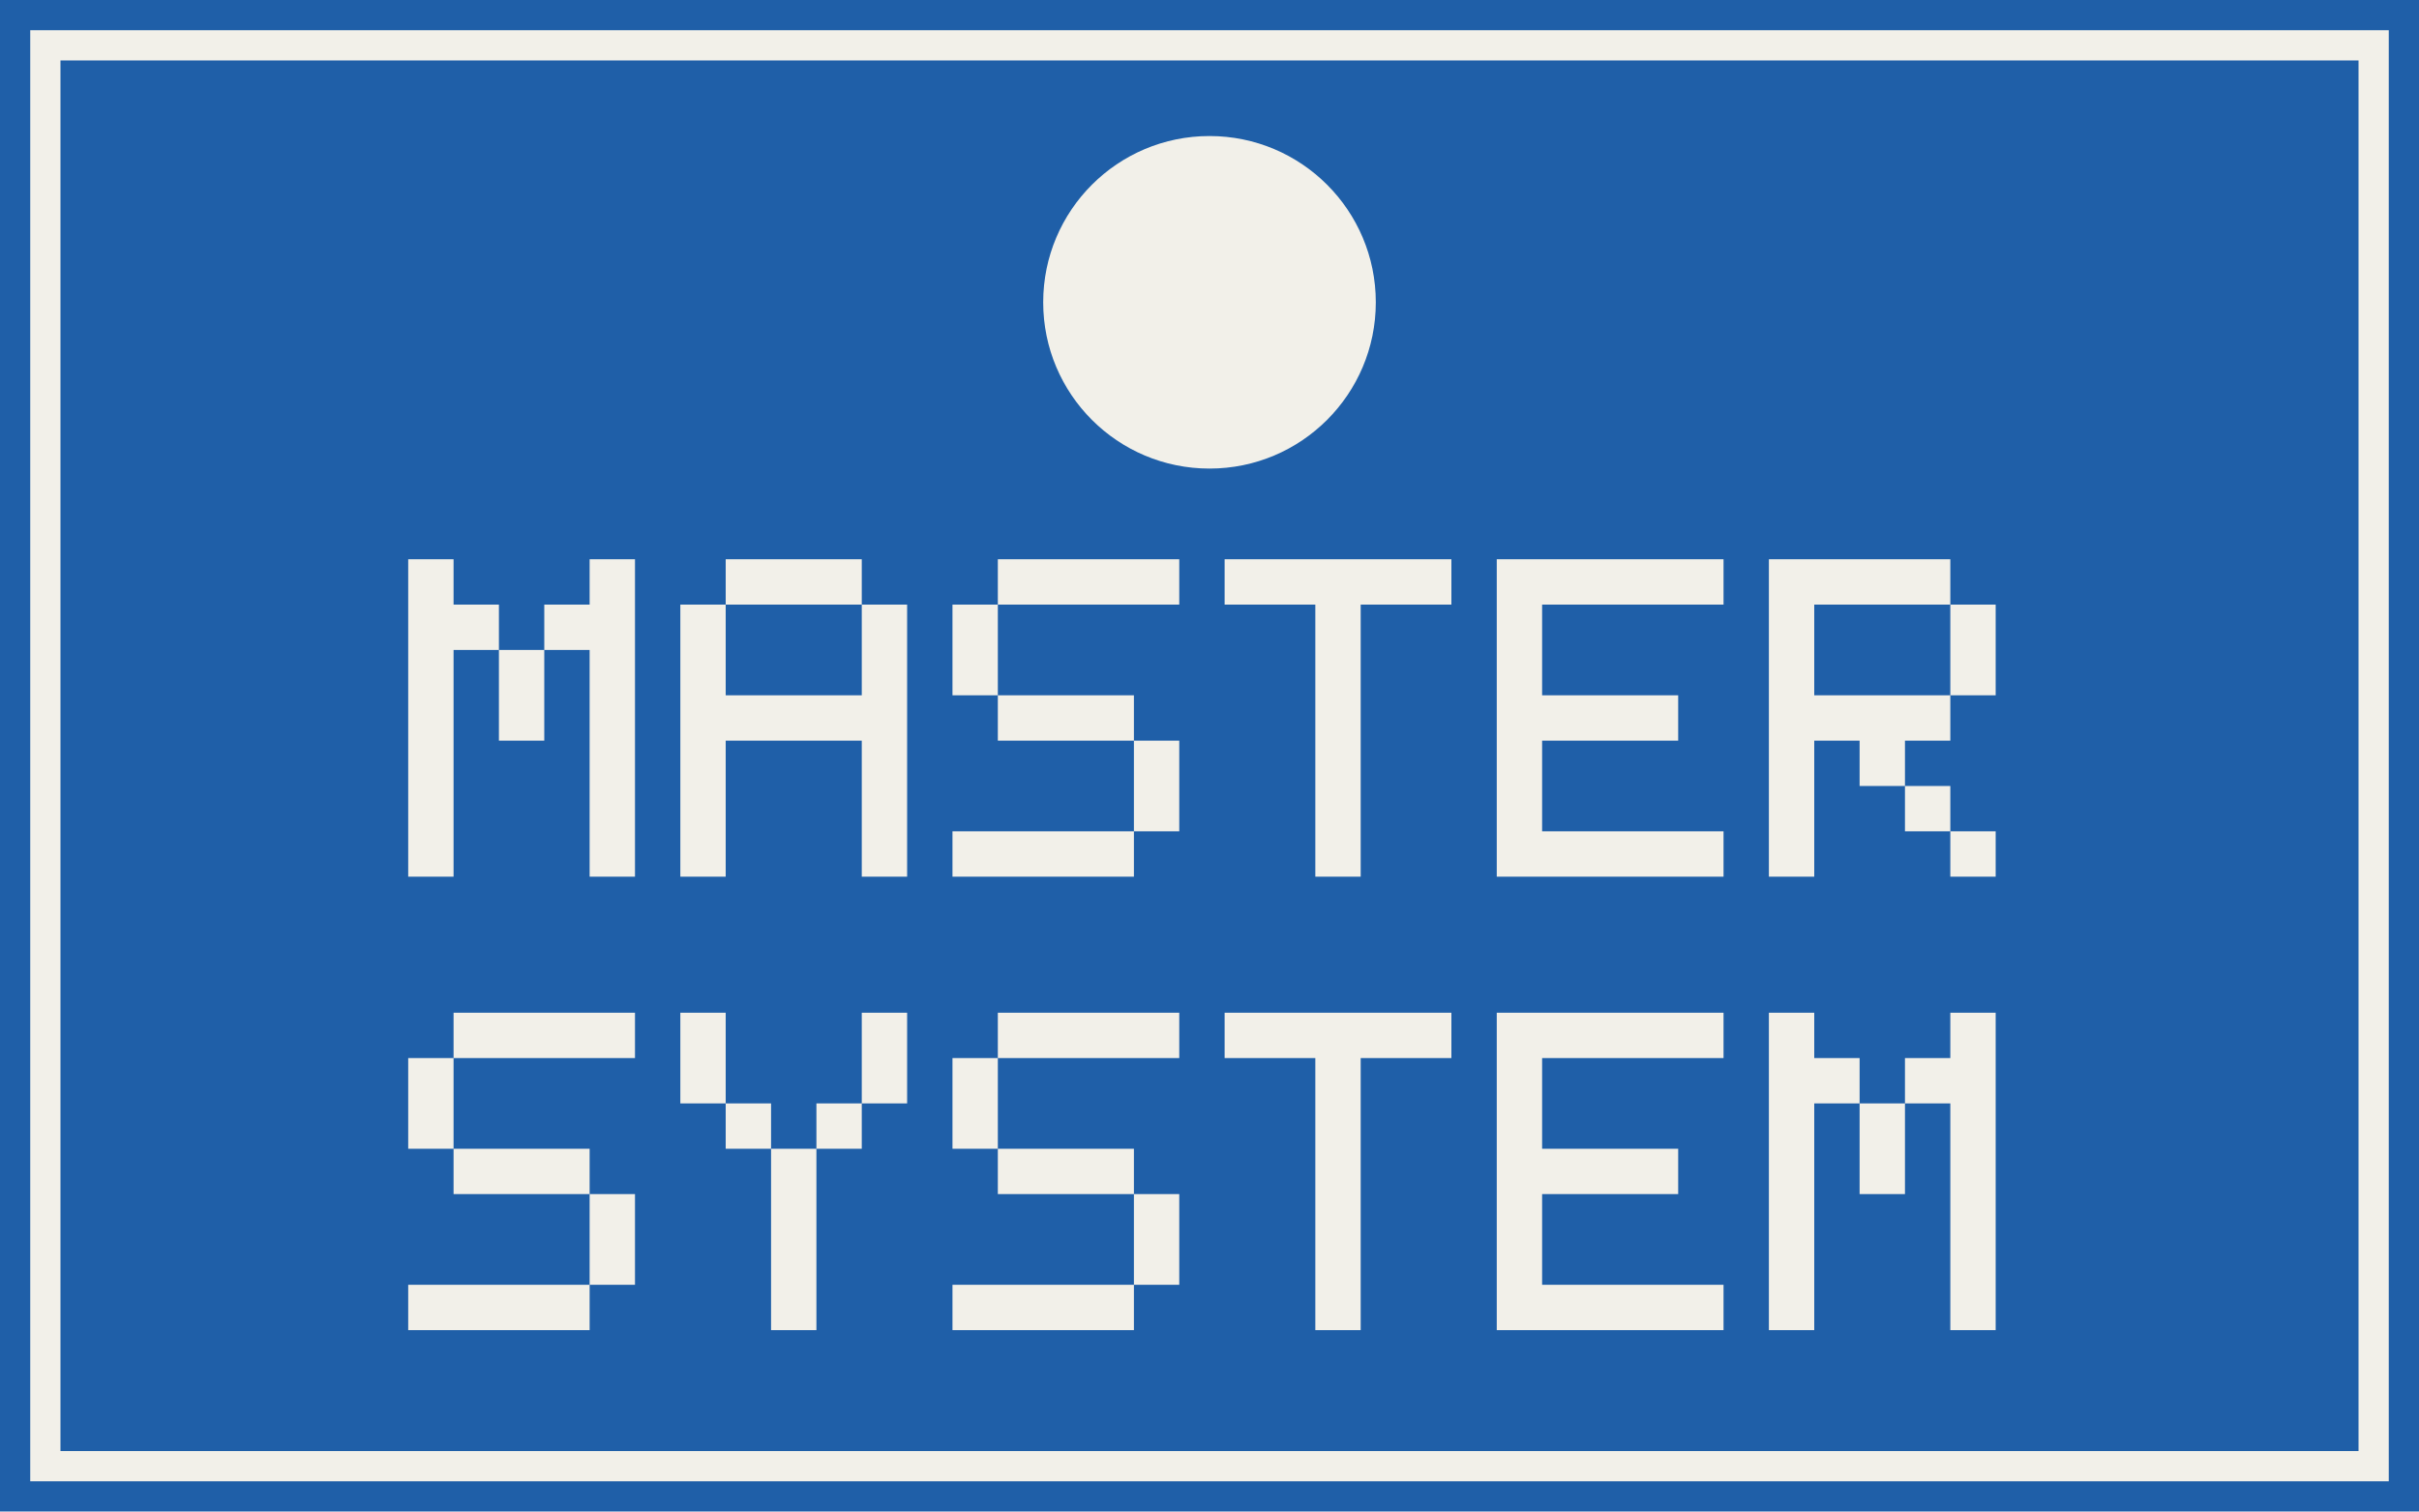
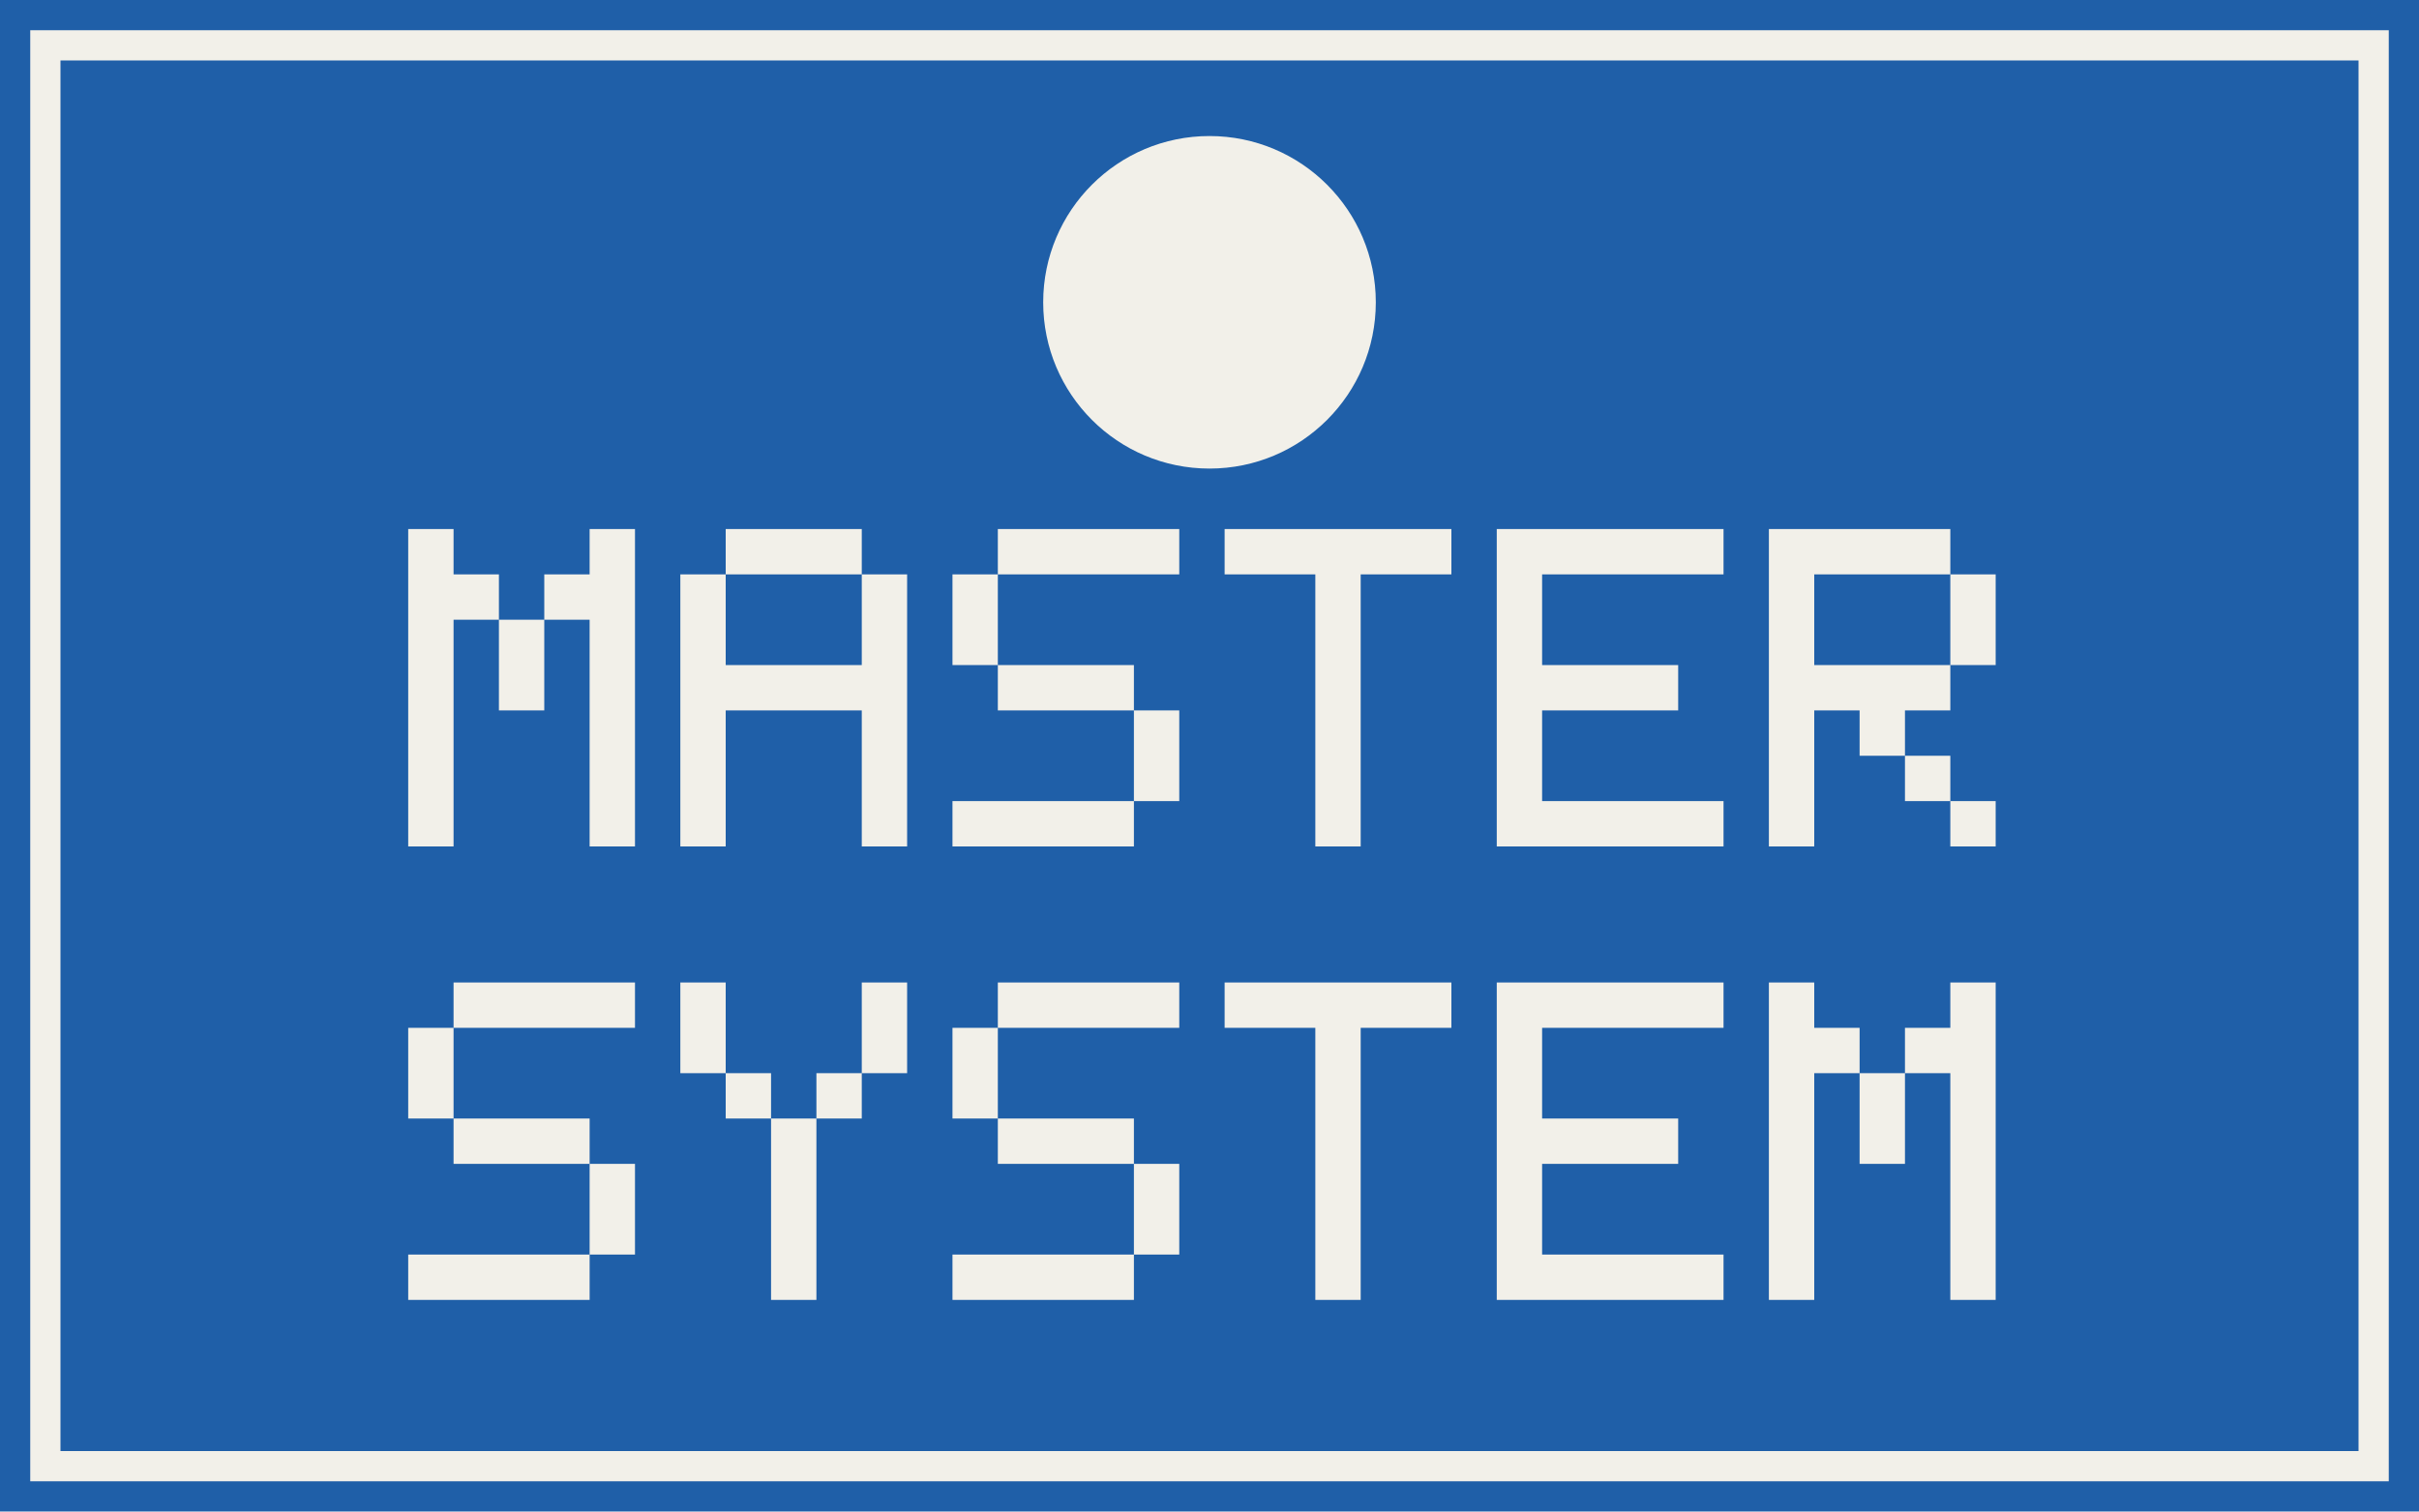
<svg xmlns="http://www.w3.org/2000/svg" viewBox="0 0 160 100" data-lines="2">
  <rect width="160" height="100" fill="#1f5fa8" />
  <rect x="3" y="3" width="154" height="94" fill="none" stroke="#f2f0e9" stroke-width="2" />
  <circle cx="80" cy="20" r="11" fill="#f2f0e9" />
-   <path data-text="1" d="M27 37h3v3h-3zM39 37h3v3h-3zM48 37h9v3h-9zM66 37h12v3h-12zM81 37h15v3h-15zM99 37h15v3h-15zM117 37h12v3h-12zM27 40h6v3h-6zM36 40h6v3h-6zM45 40h3v3h-3zM57 40h3v3h-3zM63 40h3v3h-3zM87 40h3v3h-3zM99 40h3v3h-3zM117 40h3v3h-3zM129 40h3v3h-3zM27 43h3v3h-3zM33 43h3v3h-3zM39 43h3v3h-3zM45 43h3v3h-3zM57 43h3v3h-3zM63 43h3v3h-3zM87 43h3v3h-3zM99 43h3v3h-3zM117 43h3v3h-3zM129 43h3v3h-3zM27 46h3v3h-3zM33 46h3v3h-3zM39 46h3v3h-3zM45 46h15v3h-15zM66 46h9v3h-9zM87 46h3v3h-3zM99 46h12v3h-12zM117 46h12v3h-12zM27 49h3v3h-3zM39 49h3v3h-3zM45 49h3v3h-3zM57 49h3v3h-3zM75 49h3v3h-3zM87 49h3v3h-3zM99 49h3v3h-3zM117 49h3v3h-3zM123 49h3v3h-3zM27 52h3v3h-3zM39 52h3v3h-3zM45 52h3v3h-3zM57 52h3v3h-3zM75 52h3v3h-3zM87 52h3v3h-3zM99 52h3v3h-3zM117 52h3v3h-3zM126 52h3v3h-3zM27 55h3v3h-3zM39 55h3v3h-3zM45 55h3v3h-3zM57 55h3v3h-3zM63 55h12v3h-12zM87 55h3v3h-3zM99 55h15v3h-15zM117 55h3v3h-3zM129 55h3v3h-3zM30 67h12v3h-12zM45 67h3v3h-3zM57 67h3v3h-3zM66 67h12v3h-12zM81 67h15v3h-15zM99 67h15v3h-15zM117 67h3v3h-3zM129 67h3v3h-3zM27 70h3v3h-3zM45 70h3v3h-3zM57 70h3v3h-3zM63 70h3v3h-3zM87 70h3v3h-3zM99 70h3v3h-3zM117 70h6v3h-6zM126 70h6v3h-6zM27 73h3v3h-3zM48 73h3v3h-3zM54 73h3v3h-3zM63 73h3v3h-3zM87 73h3v3h-3zM99 73h3v3h-3zM117 73h3v3h-3zM123 73h3v3h-3zM129 73h3v3h-3zM30 76h9v3h-9zM51 76h3v3h-3zM66 76h9v3h-9zM87 76h3v3h-3zM99 76h12v3h-12zM117 76h3v3h-3zM123 76h3v3h-3zM129 76h3v3h-3zM39 79h3v3h-3zM51 79h3v3h-3zM75 79h3v3h-3zM87 79h3v3h-3zM99 79h3v3h-3zM117 79h3v3h-3zM129 79h3v3h-3zM39 82h3v3h-3zM51 82h3v3h-3zM75 82h3v3h-3zM87 82h3v3h-3zM99 82h3v3h-3zM117 82h3v3h-3zM129 82h3v3h-3zM27 85h12v3h-12zM51 85h3v3h-3zM63 85h12v3h-12zM87 85h3v3h-3zM99 85h15v3h-15zM117 85h3v3h-3zM129 85h3v3h-3z" fill="#f2f0e9" />
+   <path data-text="1" d="M27 35h3v3h-3zM39 35h3v3h-3zM48 35h9v3h-9zM66 35h12v3h-12zM81 35h15v3h-15zM99 35h15v3h-15zM117 35h12v3h-12zM27 38h6v3h-6zM36 38h6v3h-6zM45 38h3v3h-3zM57 38h3v3h-3zM63 38h3v3h-3zM87 38h3v3h-3zM99 38h3v3h-3zM117 38h3v3h-3zM129 38h3v3h-3zM27 41h3v3h-3zM33 41h3v3h-3zM39 41h3v3h-3zM45 41h3v3h-3zM57 41h3v3h-3zM63 41h3v3h-3zM87 41h3v3h-3zM99 41h3v3h-3zM117 41h3v3h-3zM129 41h3v3h-3zM27 44h3v3h-3zM33 44h3v3h-3zM39 44h3v3h-3zM45 44h15v3h-15zM66 44h9v3h-9zM87 44h3v3h-3zM99 44h12v3h-12zM117 44h12v3h-12zM27 47h3v3h-3zM39 47h3v3h-3zM45 47h3v3h-3zM57 47h3v3h-3zM75 47h3v3h-3zM87 47h3v3h-3zM99 47h3v3h-3zM117 47h3v3h-3zM123 47h3v3h-3zM27 50h3v3h-3zM39 50h3v3h-3zM45 50h3v3h-3zM57 50h3v3h-3zM75 50h3v3h-3zM87 50h3v3h-3zM99 50h3v3h-3zM117 50h3v3h-3zM126 50h3v3h-3zM27 53h3v3h-3zM39 53h3v3h-3zM45 53h3v3h-3zM57 53h3v3h-3zM63 53h12v3h-12zM87 53h3v3h-3zM99 53h15v3h-15zM117 53h3v3h-3zM129 53h3v3h-3zM30 65h12v3h-12zM45 65h3v3h-3zM57 65h3v3h-3zM66 65h12v3h-12zM81 65h15v3h-15zM99 65h15v3h-15zM117 65h3v3h-3zM129 65h3v3h-3zM27 68h3v3h-3zM45 68h3v3h-3zM57 68h3v3h-3zM63 68h3v3h-3zM87 68h3v3h-3zM99 68h3v3h-3zM117 68h6v3h-6zM126 68h6v3h-6zM27 71h3v3h-3zM48 71h3v3h-3zM54 71h3v3h-3zM63 71h3v3h-3zM87 71h3v3h-3zM99 71h3v3h-3zM117 71h3v3h-3zM123 71h3v3h-3zM129 71h3v3h-3zM30 74h9v3h-9zM51 74h3v3h-3zM66 74h9v3h-9zM87 74h3v3h-3zM99 74h12v3h-12zM117 74h3v3h-3zM123 74h3v3h-3zM129 74h3v3h-3zM39 77h3v3h-3zM51 77h3v3h-3zM75 77h3v3h-3zM87 77h3v3h-3zM99 77h3v3h-3zM117 77h3v3h-3zM129 77h3v3h-3zM39 80h3v3h-3zM51 80h3v3h-3zM75 80h3v3h-3zM87 80h3v3h-3zM99 80h3v3h-3zM117 80h3v3h-3zM129 80h3v3h-3zM27 83h12v3h-12zM51 83h3v3h-3zM63 83h12v3h-12zM87 83h3v3h-3zM99 83h15v3h-15zM117 83h3v3h-3zM129 83h3v3h-3z" fill="#f2f0e9" />
</svg>
